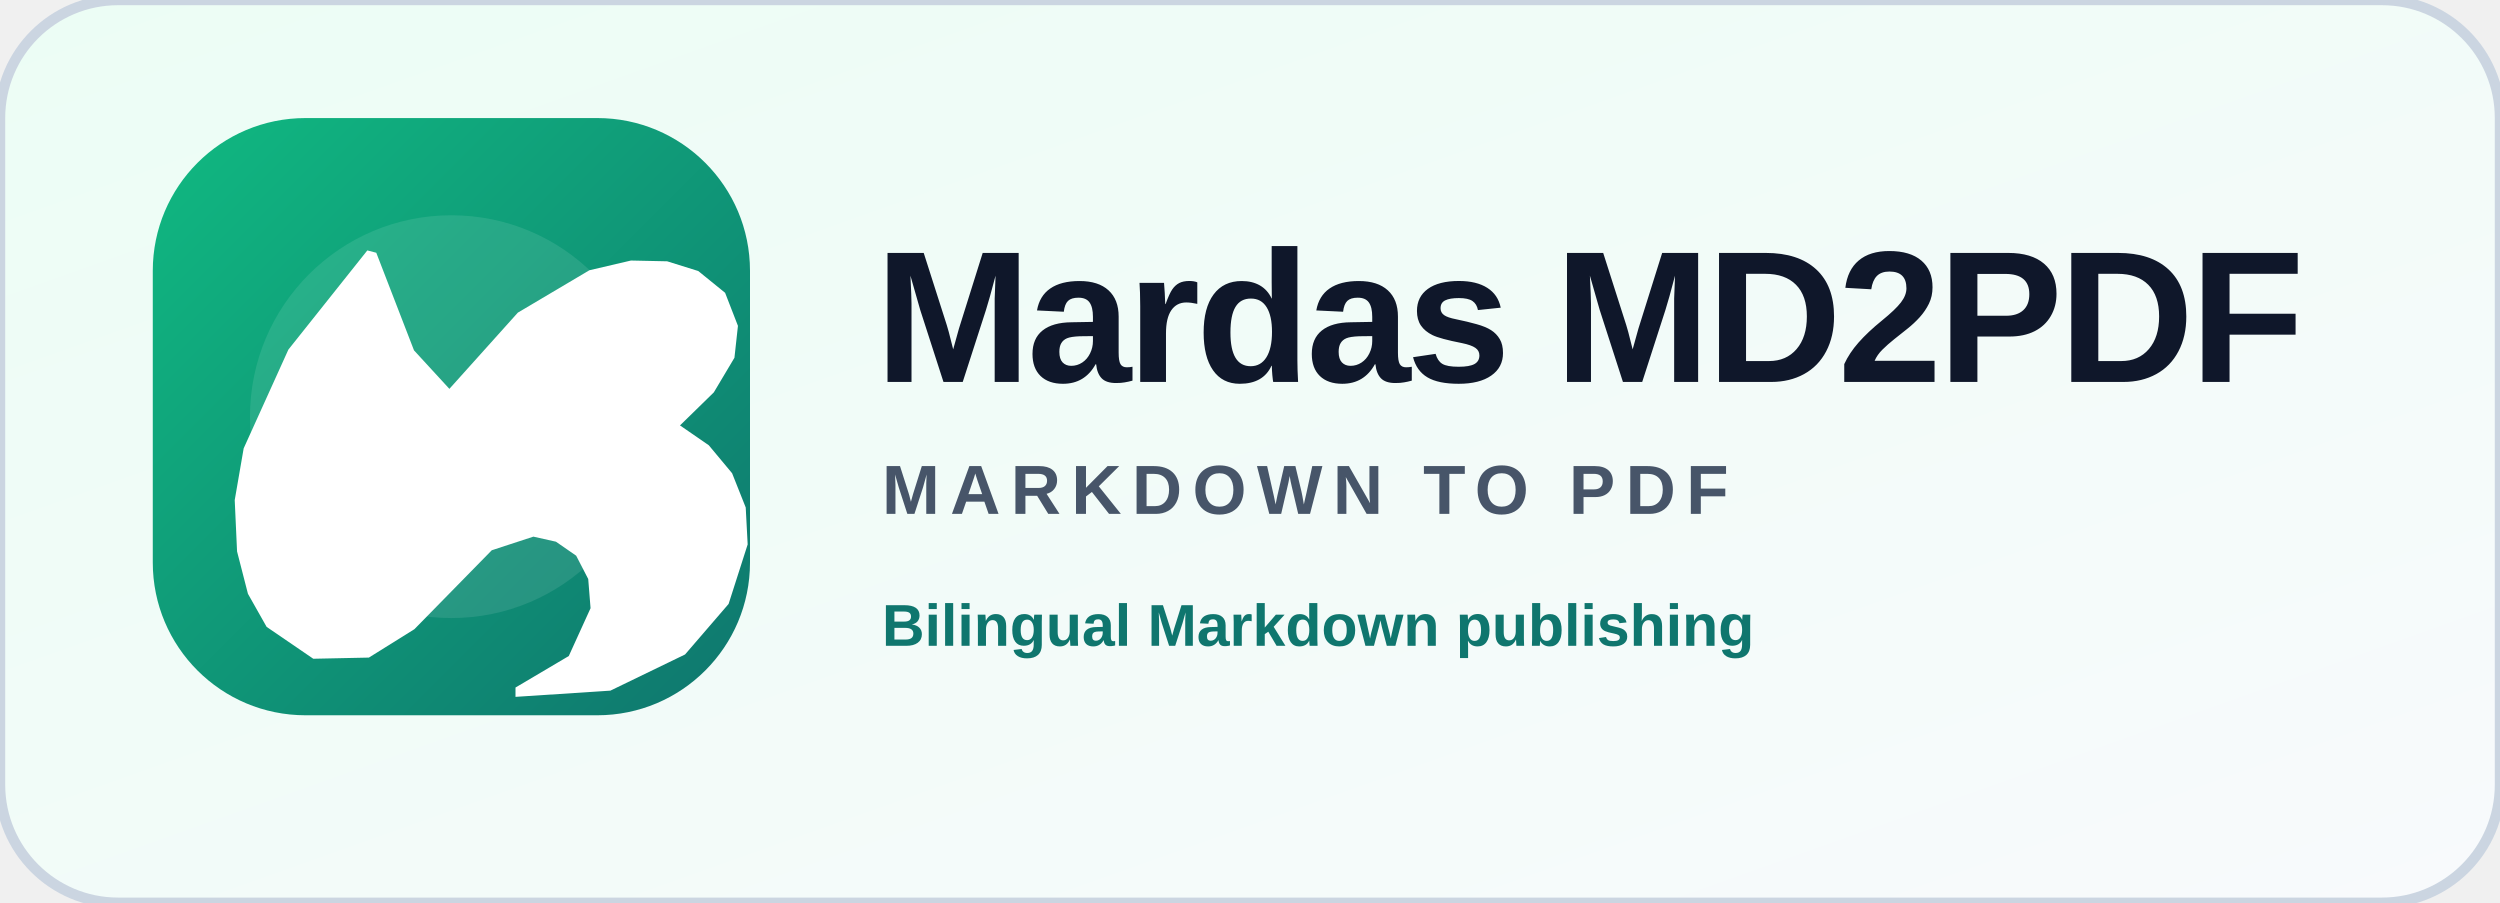
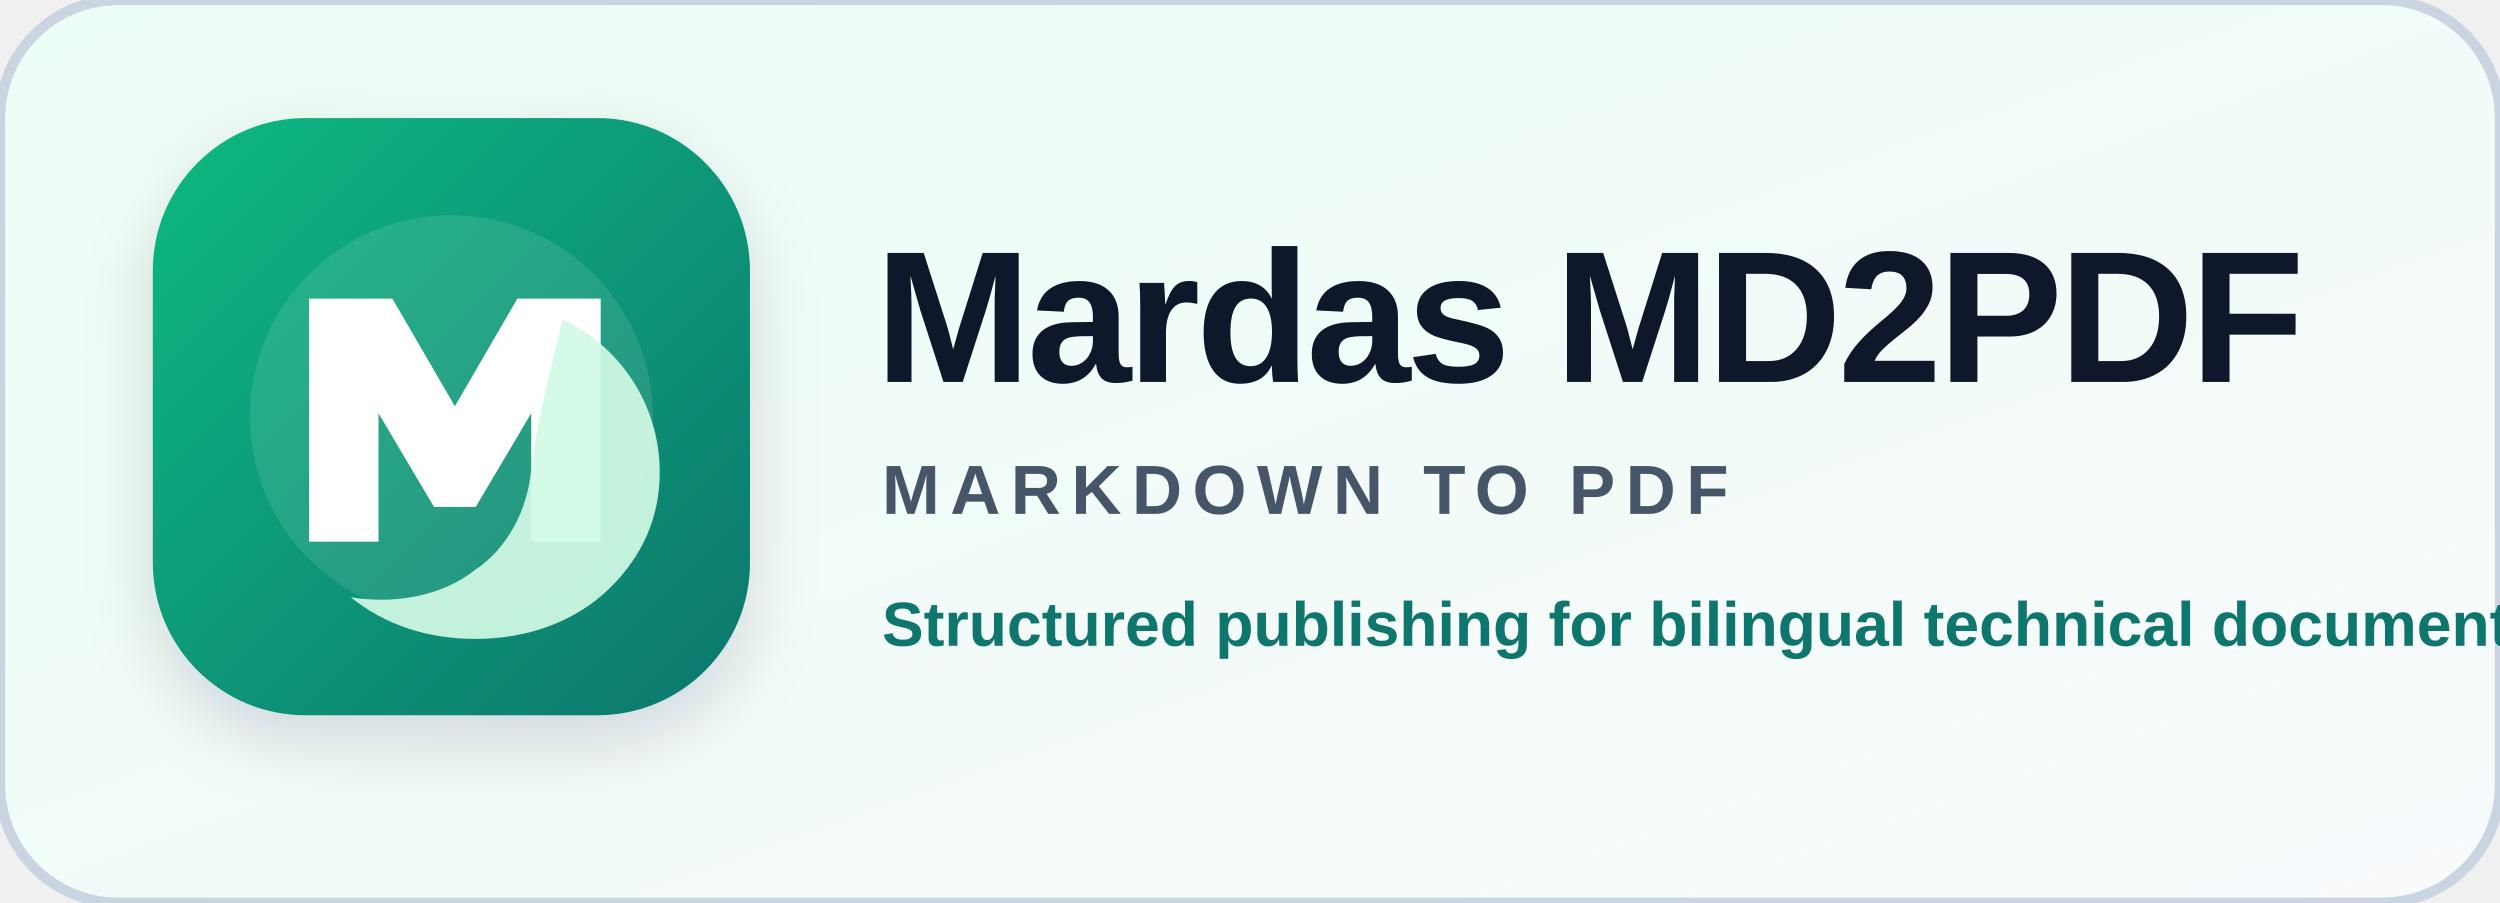
<svg xmlns="http://www.w3.org/2000/svg" width="720" height="260" viewBox="0 0 720 260" role="img" aria-labelledby="title desc">
  <defs>
    <linearGradient id="bg" x1="0" x2="1" y1="0" y2="1">
      <stop offset="0" stop-color="#ecfdf5" />
      <stop offset="1" stop-color="#f8fafc" />
    </linearGradient>
    <linearGradient id="mark" x1="0" x2="1" y1="0" y2="1">
      <stop offset="0" stop-color="#10b981" />
      <stop offset="1" stop-color="#0f766e" />
    </linearGradient>
+     <filter id="shadow" x="-20%" y="-20%" width="140%" height="140%">
+       <feDropShadow dx="0" dy="8" stdDeviation="10" flood-color="#0f172a" flood-opacity="0.14" />
+     </filter>
    <style>
      .word{font:900 54px "Segoe UI",Arial,sans-serif;fill:#0f172a;letter-spacing:-1.2px}
      .tag{font:700 20px "Segoe UI",Arial,sans-serif;fill:#475569;letter-spacing:3px}
-       .meta{font:600 17px "Segoe UI",Arial,sans-serif;fill:#0f766e}
+       .meta{font:600 18px "Segoe UI",Arial,sans-serif;fill:#0f766e}
    </style>
  </defs>
  <rect width="720" height="260" rx="34" fill="url(#bg)" stroke="#cbd5e1" stroke-width="3" />
-   <g transform="translate(44 34)">
+   <g transform="translate(44 34)" filter="url(#shadow)">
    <rect x="0" y="0" width="172" height="172" rx="44" fill="url(#mark)" />
    <circle cx="86" cy="86" r="58" fill="#ffffff" opacity="0.10" />
-     <path d="M64.1 38.5 L43.8 64.0 L32.3 89.4 L30.0 102.7 L30.6 115.9 L33.4 126.8 L38.2 135.3 L50.2 143.5 L64.5 143.2 L76.2 135.9 L96.1 115.6 L106.8 112.1 L112.6 113.4 L117.8 117.0 L120.9 123.0 L121.5 130.5 L115.9 142.8 L102.2 150.9 L102.2 153.3 L126.6 151.7 L145.8 142.4 L157.0 129.4 L161.9 114.1 L161.4 104.6 L157.9 95.8 L151.9 88.6 L144.5 83.5 L153.2 75.0 L158.5 66.1 L159.4 57.9 L156.1 49.4 L149.2 43.8 L141.2 41.3 L131.9 41.1 L121.2 43.6 L102.8 54.5 L85.2 74.1 L76.1 64.2 L66.4 39.1 Z" fill="#ffffff" transform="translate(-10 -5) scale(1.12)" />
+     <path d="M45 122V52h24l18 31 18-31h24v70h-20V85l-16 27H81L65 85v37Z" fill="#ffffff" />
+     <path d="M118 58c17 8 28 25 28 44 0 13-5 24-14 33-10 10-24 15-39 15-14 0-26-4-36-12 12 2 26 0 36-8 9-6 15-17 16-29 2-16 6-30 9-43Z" fill="#d1fae5" opacity="0.92" />
  </g>
  <text x="252" y="110" class="word">Mardas MD2PDF</text>
  <text x="254" y="148" class="tag">MARKDOWN TO PDF</text>
-   <text x="254" y="186" class="meta">Bilingual Markdown publishing</text>
+   <text x="254" y="186" class="meta">Structured publishing for bilingual technical documents</text>
</svg>
